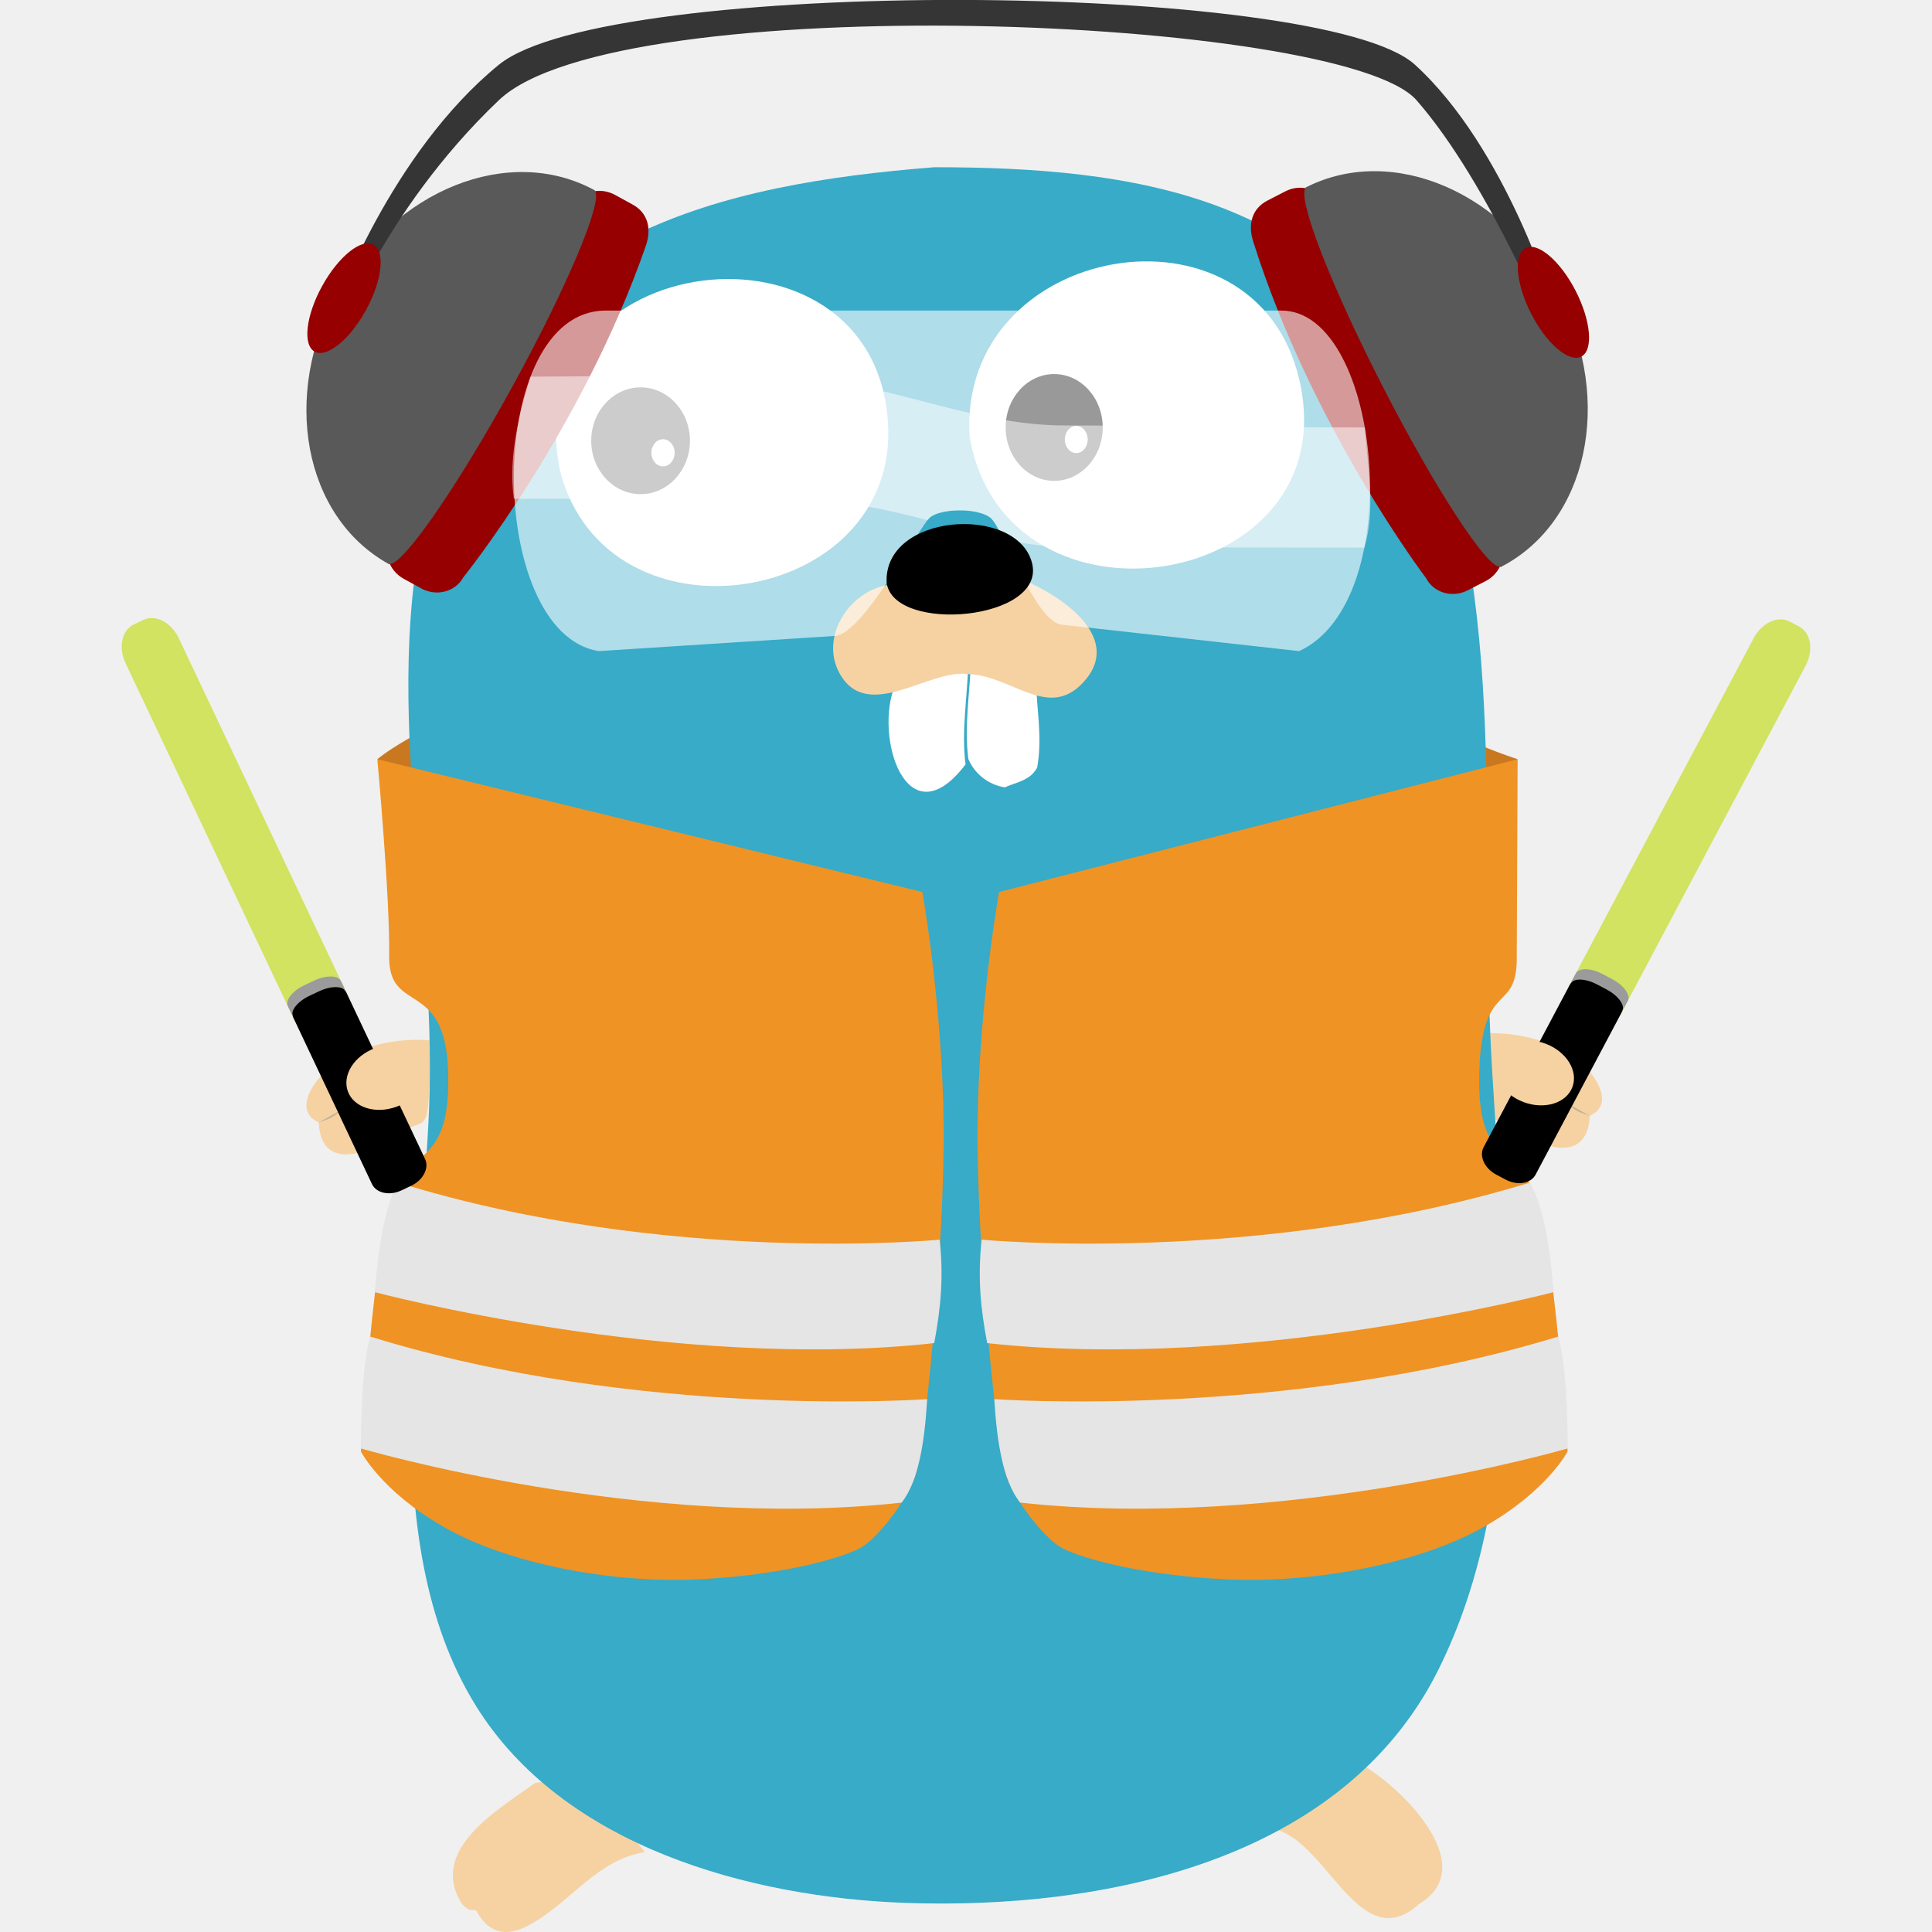
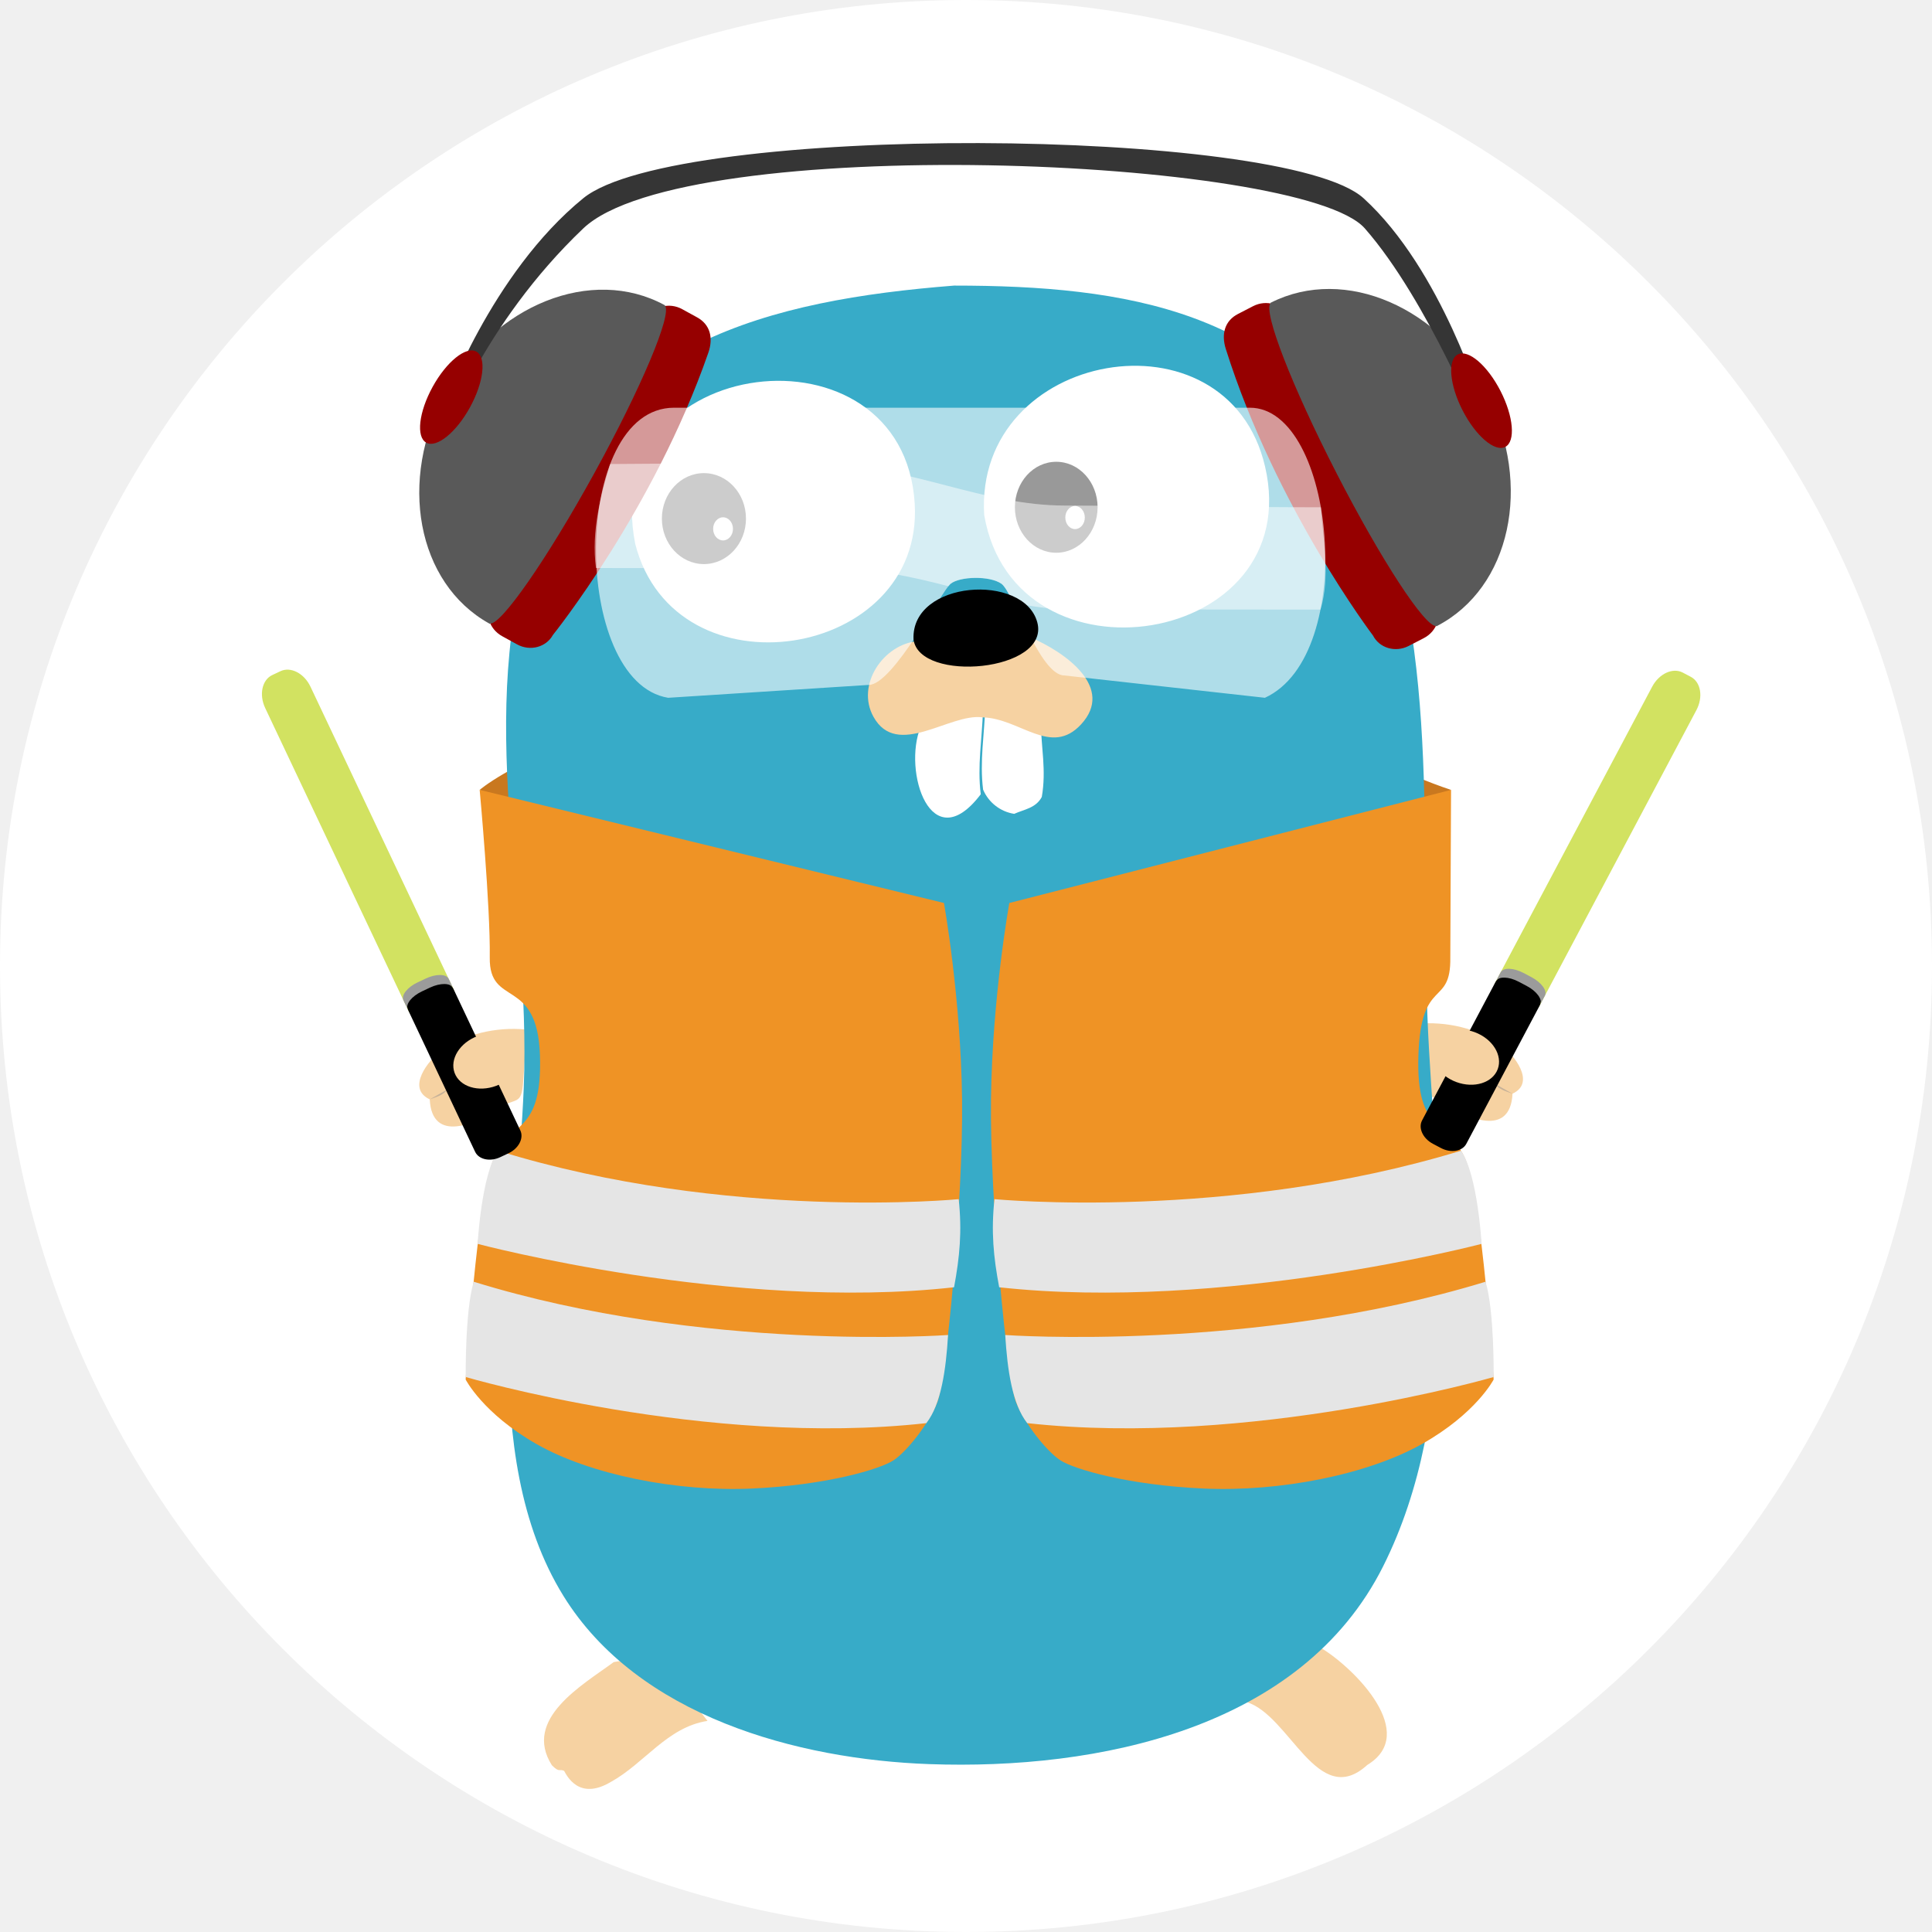
- <svg xmlns="http://www.w3.org/2000/svg" width="64" height="64">
-   <g transform="matrix(.217406 0 0 .217406 3.845899 -.1862)" fill-rule="nonzero">
-     <path d="M39.804 116.54s21.156-18.392 83.77-18.392c57.44 0 73.584 13.013 89.98 18.392l-85.536 41.74z" fill="#c9781f" />
-     <path d="M30.873 171.897c.388 7.978 8.368 4.287 11.983 1.793 3.43-2.368 4.435-.4 4.736-5.073.197-3.07.552-6.143.377-9.227-5.19-.47-10.833.764-15.087 3.85-2.19 1.6-6.3 6.665-2 8.657" fill="#f6d2a2" />
-     <path d="M30.873 171.897c1.162-.43 2.393-.738 3.18-1.787" fill="#c6b198" />
-     <path d="M49.317 76.853c-30.583-8.6-7.842-47.443 16.717-31.462zm135.88-34.378c24.208-16.98 46.083 21.33 17.95 30.97z" fill="#37abc8" />
-     <path d="M190.405 270.087c6.15 3.8 17.388 15.288 8.164 20.86-8.863 8.104-13.823-8.895-21.602-11.25 3.35-4.543 7.596-8.686 13.438-9.608zM80.552 283.07c-7.217 1.115-11.28 7.618-17.296 10.92-5.67 3.376-7.838-1.08-8.35-1.986-.9-.405-.814.377-2.186-1.002-5.256-8.284 5.476-14.34 11.065-18.454 7.784-1.572 12.662 5.167 16.766 10.522z" fill="#f6d2a2" />
-     <path d="M50.594 66.12C46.56 64 43.6 61.095 46.067 56.434c2.285-4.314 6.53-3.846 10.565-1.715zm146.18-4.05c4.035-2.13 6.995-5.026 4.527-9.687-2.285-4.315-6.53-3.846-10.565-1.715z" fill="#077e91" />
-     <path d="M224.547 170.884c-.388 7.978-8.368 4.287-11.983 1.793-3.43-2.368-4.435-.4-4.736-5.073-.197-3.07-.552-6.143-.377-9.227 5.19-.47 10.833.764 15.087 3.85 2.19 1.6 6.3 6.665 2 8.657" fill="#f6d2a2" />
-     <path d="M224.547 170.884c-1.162-.43-2.393-.738-3.18-1.787" fill="#c6b198" />
-     <path d="M124.646 26.337c30.618 0 59.32 4.373 74.282 33.75 13.43 32.927 8.654 68.434 10.702 103.233 1.76 29.88 5.66 64.402-8.222 92.093-14.602 29.133-51.09 36.46-81.154 35.387-23.613-.844-52.138-8.537-65.465-30.082-15.635-25.275-8.233-62.86-7.098-90.983 1.345-33.315-9.036-66.73 1.923-99.33 11.37-33.816 42.03-41.46 75.03-44.066" fill="#37abc8" />
-     <path d="M130.05 67.384c5.497 31.913 57.732 23.475 50.23-8.7-6.727-28.862-52.056-20.873-50.23 8.7m-62.42 5.16c7.125 27.783 51.666 20.67 49.988-7.2-2-33.378-56.8-26.937-49.988 7.2m72.56 32.04c.024 4.265 1 8.433.158 13.22-1.06 2.002-3.14 2.214-4.935 3.022a7.26 7.26 0 0 1-5.561-4.332c-.637-5.038.237-9.916.398-14.956z" fill="#fff" />
-     <ellipse cx="79.916" cy="68.015" rx="7.521" ry="8.136" fill="#000" />
-     <ellipse cx="83.337" cy="69.85" rx="1.773" ry="2.068" fill="#fff" />
-     <ellipse cx="142.935" cy="65.988" rx="7.396" ry="8.136" fill="#000" />
-     <ellipse cx="146.3" cy="67.824" rx="1.744" ry="2.068" fill="#fff" />
-     <path d="M118.697 105.226c-3.282 7.943 1.83 23.825 10.734 12.1-.637-5.038.237-9.916.398-14.956z" fill="#fff" />
-     <path d="M118.175 89.93c-6.116.52-11.116 7.783-7.936 13.53 4.212 7.6 13.612-.673 19.466.103 6.738.138 12.26 7.115 17.67 1.26 6.02-6.51-2.592-12.852-9.32-15.687z" fill="#f6d2a2" />
-     <path d="M39.804 116.54s1.936 20.948 1.804 29.978 8.53 3.328 8.98 17.53-5.248 11.507-8.25 18.458-5.042 39.5-5.042 39.5 3.08 6.082 12.7 11.558 25.1 8.552 38.485 7.946 22.963-3.472 25.356-5.057 6.362-6.597 7.856-10.474 4.613-35.808 4.396-54.08-3.24-35.13-3.24-35.13z" fill="#ef9325" />
-     <path d="M124.655 205.505c-39.447 4.398-85.218-7.76-85.218-7.76s.672-12.33 3.633-16.67c41.027 12.694 82.417 8.67 82.417 8.67.614 5.756.18 10.332-.83 15.76zm-4.955 24.302c-39.447 4.398-82.394-8.248-82.394-8.248s-.138-11.843 1.43-17.044c41.027 12.694 84.847 9.53 84.847 9.53-.37 6.25-1.25 12.4-3.883 15.76z" fill="#e5e5e5" />
-     <path d="M213.553 116.54l-.133 29.978c.134 9.03-5.25 3.328-5.707 17.53s5.314 11.507 8.353 18.458 5.105 39.5 5.105 39.5-3.12 6.082-12.86 11.558-25.406 8.552-38.97 7.946-23.25-3.472-25.674-5.057-6.442-6.597-7.954-10.474-4.672-35.808-4.45-54.08 3.28-35.13 3.28-35.13z" fill="#ef9325" />
-     <path d="M132.715 205.505c39.943 4.398 86.3-7.76 86.3-7.76s-.68-12.33-3.678-16.67c-41.542 12.694-83.452 8.67-83.452 8.67-.622 5.756-.184 10.332.842 15.76zm5.027 24.302c39.943 4.398 83.43-8.248 83.43-8.248s.14-11.843-1.447-17.044c-41.542 12.694-85.913 9.53-85.913 9.53.374 6.25 1.265 12.4 3.932 15.76z" fill="#e5e5e5" />
-     <path d="M229.487 154.96c-1.24 2.34-3.698 3.468-5.487 2.52l-1.434-.758c-1.79-.947-2.235-3.61-.993-5.95l27.952-52.688c1.24-2.34 3.698-3.468 5.487-2.52l1.434.758c1.79.947 2.235 3.61.993 5.95z" fill="#d2e261" />
-     <path d="M216.286 179.843c-.723 1.363-2.76 1.7-4.55.753l-1.434-.758c-1.79-.947-2.655-2.82-1.93-4.182l13.114-24.72c.723-1.363 2.76-1.7 4.55-.753l1.434.758c1.79.947 2.655 2.82 1.93 4.182z" fill="#000" />
-     <path d="M227.946 150.042l-1.434-.758c-1.79-.947-3.62-.998-4.09-.115l-.838 1.58c.47-.884 2.3-.832 4.09.115l1.434.758c1.79.947 2.86 2.43 2.392 3.314l.838-1.58c.47-.883-.603-2.367-2.392-3.314z" fill="#9b9b9b" />
-     <ellipse transform="rotate(20.414 216.137 164.336)" cx="216.137" cy="164.336" rx="6.153" ry="4.754" fill="#f6d2a2" />
-     <path d="M26.943 155.81c1.132 2.394 3.535 3.634 5.366 2.77l1.467-.692c1.83-.864 2.398-3.505 1.266-5.898L9.538 98.078c-1.132-2.394-3.535-3.634-5.366-2.77L2.706 96c-1.83.864-2.398 3.505-1.266 5.898z" fill="#d2e261" />
-     <path d="M38.988 181.272c.66 1.394 2.68 1.824 4.5.96l1.467-.692c1.83-.864 2.78-2.695 2.12-4.09L35.12 152.158c-.66-1.394-2.68-1.824-4.5-.96l-1.467.692c-1.83.864-2.78 2.695-2.12 4.09z" fill="#000" />
-     <path d="M28.708 150.968l1.467-.692c1.83-.864 3.662-.832 4.1.072l.765 1.617c-.428-.904-2.26-.936-4.1-.073l-1.467.692c-1.83.864-2.97 2.297-2.542 3.2l-.765-1.617c-.427-.903.71-2.337 2.542-3.2z" fill="#9b9b9b" />
-     <ellipse transform="rotate(159.586 41.089 165.024)" cx="41.089" cy="165.024" rx="6.153" ry="4.754" fill="#f6d2a2" />
-     <path d="M52.905 88.827c-1.216 2.208-4.084 2.964-6.407 1.688l-2.672-1.467c-2.323-1.276-3.22-4.1-2.004-6.308l27.804-50.496c1.216-2.208 4.084-2.964 6.407-1.688l2.672 1.467c2.323 1.276 2.922 3.662 2.004 6.308-9.74 28.064-27.804 50.496-27.804 50.496z" fill="#960000" />
-     <path d="M60.26 59.985c8.455-15.356 14-28.563 12.687-30.06l.03-.056c-.036-.02-.075-.033-.11-.053l-.014-.007c-12.993-7.03-30.473-.068-39.108 15.616s-5.16 34.154 7.746 41.344l-.004.008c.054.02.085.047.12.066l.03-.056c1.975.314 10.166-11.446 18.62-26.8z" fill="#595959" />
-     <path d="M199.593 88.933c1.15 2.242 3.997 3.08 6.356 1.872l2.713-1.4c2.36-1.208 3.337-4.005 2.186-6.247l-26.333-51.276c-1.15-2.242-3.997-3.08-6.356-1.872l-2.713 1.4c-2.36 1.208-3.027 3.577-2.186 6.247 8.925 28.333 26.333 51.276 26.333 51.276z" fill="#960000" />
-     <path d="M193.074 59.9c-8.008-15.593-13.18-28.955-11.813-30.414l-.03-.057c.037-.02.076-.03.112-.05l.015-.006c13.2-6.653 30.462.8 38.64 16.737s4.17 34.288-8.937 41.104l.004.008c-.054.02-.086.044-.123.063l-.03-.057c-1.983.256-9.832-11.734-17.84-27.327z" fill="#595959" />
-     <path d="M219.147 53.314s-9.73-24.334-21.012-37.2-121.675-17.253-139.803 0-24.963 37.2-24.963 37.2v-5.4s8.385-23.69 24.963-37.2 125.518-12.8 139.572 0 21.243 37.2 21.243 37.2z" fill="#353535" />
-     <g fill="#960000">
-       <ellipse transform="matrix(-.889823 .456306 -.456306 -.889823 411.3229 .104922)" cx="192.49" cy="46.096" rx="3.81" ry="9.294" />
-       <ellipse transform="matrix(.876281 .4818 -.4818 .876281 49.4357 2.495276)" cx="8.209" cy="45.461" rx="3.81" ry="9.294" />
+ <svg xmlns="http://www.w3.org/2000/svg" xmlns:xlink="http://www.w3.org/1999/xlink" width="100px" height="100px" viewBox="0 0 100 100" version="1.1" id="svg18">
+   <defs id="defs7">
+     <path d="M50,4.04252804e-14 C22.387,4.04252804e-14 0,22.385 0,50 C0,77.613 22.387,100 50,100 C77.614,100 100,77.613 100,50 C100,22.385 77.613,3.55271368e-14 50,4.04252804e-14 Z" id="path-1" />
+   </defs>
+   <g id="layer1">
+     <g style="fill:#ffffff;fill-opacity:1;fill-rule:evenodd;stroke:none;stroke-width:1;stroke-opacity:1" id="Page-1">
+       <g id="eclispe-che" style="fill:#ffffff;fill-opacity:1;stroke:none;stroke-opacity:1">
+         <g id="path3023-path" style="fill:#ffffff;fill-opacity:1;stroke:none;stroke-opacity:1">
+           <use xlink:href="#path-1" id="use9" style="fill:#ffffff;fill-opacity:1;fill-rule:evenodd;stroke:none;stroke-opacity:1" x="0" y="0" width="100%" height="100%" />
+           <path d="M 50,0.5 C 22.663,0.5 0.5,22.662 0.5,50 0.5,77.337 22.663,99.5 50,99.5 77.338,99.5 99.5,77.337 99.5,50 99.5,22.662 77.338,0.5 50,0.5 Z" id="path11" style="fill:#ffffff;fill-opacity:1;stroke:none;stroke-width:1;stroke-opacity:1" />
+         </g>
+       </g>
    </g>
-     <g fill="#fff">
-       <path d="M177.55 48.18H74.586c-18.487 0-18.423 49.06-1.066 51.887l35.89-2.305c4.34 0 13.004-16.784 14.63-18.103s6.98-1.48 9.087 0S140.03 96.07 144.37 96.07l35.89 3.996c16.765-7.704 12.538-51.887-2.7-51.887z" opacity=".6" />
-       <path d="M101.924 58.324c-11.34-.253-29.084-.15-38.777-.07-1.625 5.32-3.437 12.058-2.538 18.6l41.547.043c8.194 0 15.083 1.544 21.5 3.217.158-.2.29-.35.394-.434 1.626-1.32 6.98-1.48 9.087 0 .545.383 1.274 1.674 2.124 3.367 3.27.69 6.548 1.165 9.952 1.207l44.992.04c1.78-5.944.468-12.316.07-18.304-13.654 0-35.354-.308-45.758-.308-14.66-.001-27.458-7.02-42.582-7.357z" opacity=".5" />
+     <g style="fill-rule:nonzero" transform="matrix(0.2893733,0,0,0.2893733,13.30962,7.160921)" id="g82">
+       <path style="fill:#c9781f" d="m 39.804,116.54 c 0,0 21.156,-18.392 83.77,-18.392 57.44,0 73.584,13.013 89.98,18.392 l -85.536,41.74 z" id="path2" />
+       <path style="fill:#f6d2a2" d="m 30.873,171.897 c 0.388,7.978 8.368,4.287 11.983,1.793 3.43,-2.368 4.435,-0.4 4.736,-5.073 0.197,-3.07 0.552,-6.143 0.377,-9.227 -5.19,-0.47 -10.833,0.764 -15.087,3.85 -2.19,1.6 -6.3,6.665 -2,8.657" id="path4" />
+       <path style="fill:#c6b198" d="m 30.873,171.897 c 1.162,-0.43 2.393,-0.738 3.18,-1.787" id="path6" />
+       <path style="fill:#37abc8" d="M 49.317,76.853 C 18.734,68.253 41.475,29.41 66.034,45.391 Z m 135.88,-34.378 c 24.208,-16.98 46.083,21.33 17.95,30.97 z" id="path8" />
+       <path style="fill:#f6d2a2" d="m 190.405,270.087 c 6.15,3.8 17.388,15.288 8.164,20.86 -8.863,8.104 -13.823,-8.895 -21.602,-11.25 3.35,-4.543 7.596,-8.686 13.438,-9.608 z M 80.552,283.07 c -7.217,1.115 -11.28,7.618 -17.296,10.92 -5.67,3.376 -7.838,-1.08 -8.35,-1.986 -0.9,-0.405 -0.814,0.377 -2.186,-1.002 -5.256,-8.284 5.476,-14.34 11.065,-18.454 7.784,-1.572 12.662,5.167 16.766,10.522 z" id="path10" />
+       <path style="fill:#077e91" d="M 50.594,66.12 C 46.56,64 43.6,61.095 46.067,56.434 c 2.285,-4.314 6.53,-3.846 10.565,-1.715 z m 146.18,-4.05 c 4.035,-2.13 6.995,-5.026 4.527,-9.687 -2.285,-4.315 -6.53,-3.846 -10.565,-1.715 z" id="path12" />
+       <path style="fill:#f6d2a2" d="m 224.547,170.884 c -0.388,7.978 -8.368,4.287 -11.983,1.793 -3.43,-2.368 -4.435,-0.4 -4.736,-5.073 -0.197,-3.07 -0.552,-6.143 -0.377,-9.227 5.19,-0.47 10.833,0.764 15.087,3.85 2.19,1.6 6.3,6.665 2,8.657" id="path14" />
+       <path style="fill:#c6b198" d="m 224.547,170.884 c -1.162,-0.43 -2.393,-0.738 -3.18,-1.787" id="path16" />
+       <path style="fill:#37abc8" d="m 124.646,26.337 c 30.618,0 59.32,4.373 74.282,33.75 13.43,32.927 8.654,68.434 10.702,103.233 1.76,29.88 5.66,64.402 -8.222,92.093 -14.602,29.133 -51.09,36.46 -81.154,35.387 -23.613,-0.844 -52.138,-8.537 -65.465,-30.082 -15.635,-25.275 -8.233,-62.86 -7.098,-90.983 1.345,-33.315 -9.036,-66.73 1.923,-99.33 11.37,-33.816 42.03,-41.46 75.03,-44.066" id="path18" />
+       <path style="fill:#ffffff" d="m 130.05,67.384 c 5.497,31.913 57.732,23.475 50.23,-8.7 -6.727,-28.862 -52.056,-20.873 -50.23,8.7 m -62.42,5.16 c 7.125,27.783 51.666,20.67 49.988,-7.2 -2,-33.378 -56.8,-26.937 -49.988,7.2 m 72.56,32.04 c 0.024,4.265 1,8.433 0.158,13.22 -1.06,2.002 -3.14,2.214 -4.935,3.022 a 7.26,7.26 0 0 1 -5.561,-4.332 c -0.637,-5.038 0.237,-9.916 0.398,-14.956 z" id="path20" />
+       <ellipse style="fill:#000000" cx="79.916" cy="68.015" rx="7.521" ry="8.136" id="ellipse22" />
+       <ellipse style="fill:#ffffff" cx="83.337" cy="69.85" rx="1.773" ry="2.068" id="ellipse24" />
+       <ellipse style="fill:#000000" cx="142.935" cy="65.988" rx="7.396" ry="8.136" id="ellipse26" />
+       <ellipse style="fill:#ffffff" cx="146.3" cy="67.824" rx="1.744" ry="2.068" id="ellipse28" />
+       <path style="fill:#ffffff" d="m 118.697,105.226 c -3.282,7.943 1.83,23.825 10.734,12.1 -0.637,-5.038 0.237,-9.916 0.398,-14.956 z" id="path30" />
+       <path style="fill:#f6d2a2" d="m 118.175,89.93 c -6.116,0.52 -11.116,7.783 -7.936,13.53 4.212,7.6 13.612,-0.673 19.466,0.103 6.738,0.138 12.26,7.115 17.67,1.26 6.02,-6.51 -2.592,-12.852 -9.32,-15.687 z" id="path32" />
+       <path style="fill:#ef9325" d="m 39.804,116.54 c 0,0 1.936,20.948 1.804,29.978 -0.132,9.03 8.53,3.328 8.98,17.53 0.45,14.202 -5.248,11.507 -8.25,18.458 -3.002,6.951 -5.042,39.5 -5.042,39.5 0,0 3.08,6.082 12.7,11.558 9.62,5.476 25.1,8.552 38.485,7.946 13.385,-0.606 22.963,-3.472 25.356,-5.057 2.393,-1.585 6.362,-6.597 7.856,-10.474 1.494,-3.877 4.613,-35.808 4.396,-54.08 -0.217,-18.272 -3.24,-35.13 -3.24,-35.13 z" id="path34" />
+       <path style="fill:#e5e5e5" d="m 124.655,205.505 c -39.447,4.398 -85.218,-7.76 -85.218,-7.76 0,0 0.672,-12.33 3.633,-16.67 41.027,12.694 82.417,8.67 82.417,8.67 0.614,5.756 0.18,10.332 -0.83,15.76 z m -4.955,24.302 c -39.447,4.398 -82.394,-8.248 -82.394,-8.248 0,0 -0.138,-11.843 1.43,-17.044 41.027,12.694 84.847,9.53 84.847,9.53 -0.37,6.25 -1.25,12.4 -3.883,15.76 z" id="path36" />
+       <path style="fill:#ef9325" d="m 213.553,116.54 -0.133,29.978 c 0.134,9.03 -5.25,3.328 -5.707,17.53 -0.457,14.202 5.314,11.507 8.353,18.458 3.039,6.951 5.105,39.5 5.105,39.5 0,0 -3.12,6.082 -12.86,11.558 -9.74,5.476 -25.406,8.552 -38.97,7.946 -13.564,-0.606 -23.25,-3.472 -25.674,-5.057 -2.424,-1.585 -6.442,-6.597 -7.954,-10.474 -1.512,-3.877 -4.672,-35.808 -4.45,-54.08 0.222,-18.272 3.28,-35.13 3.28,-35.13 z" id="path38" />
+       <path style="fill:#e5e5e5" d="m 132.715,205.505 c 39.943,4.398 86.3,-7.76 86.3,-7.76 0,0 -0.68,-12.33 -3.678,-16.67 -41.542,12.694 -83.452,8.67 -83.452,8.67 -0.622,5.756 -0.184,10.332 0.842,15.76 z m 5.027,24.302 c 39.943,4.398 83.43,-8.248 83.43,-8.248 0,0 0.14,-11.843 -1.447,-17.044 -41.542,12.694 -85.913,9.53 -85.913,9.53 0.374,6.25 1.265,12.4 3.932,15.76 z" id="path40" />
+       <path style="fill:#d2e261" d="m 229.487,154.96 c -1.24,2.34 -3.698,3.468 -5.487,2.52 l -1.434,-0.758 c -1.79,-0.947 -2.235,-3.61 -0.993,-5.95 l 27.952,-52.688 c 1.24,-2.34 3.698,-3.468 5.487,-2.52 l 1.434,0.758 c 1.79,0.947 2.235,3.61 0.993,5.95 z" id="path42" />
+       <path style="fill:#000000" d="m 216.286,179.843 c -0.723,1.363 -2.76,1.7 -4.55,0.753 l -1.434,-0.758 c -1.79,-0.947 -2.655,-2.82 -1.93,-4.182 l 13.114,-24.72 c 0.723,-1.363 2.76,-1.7 4.55,-0.753 l 1.434,0.758 c 1.79,0.947 2.655,2.82 1.93,4.182 z" id="path44" />
+       <path style="fill:#9b9b9b" d="m 227.946,150.042 -1.434,-0.758 c -1.79,-0.947 -3.62,-0.998 -4.09,-0.115 l -0.838,1.58 c 0.47,-0.884 2.3,-0.832 4.09,0.115 l 1.434,0.758 c 1.79,0.947 2.86,2.43 2.392,3.314 l 0.838,-1.58 c 0.47,-0.883 -0.603,-2.367 -2.392,-3.314 z" id="path46" />
+       <ellipse style="fill:#f6d2a2" transform="rotate(20.414,216.137,164.336)" cx="216.137" cy="164.336" rx="6.153" ry="4.754" id="ellipse48" />
+       <path style="fill:#d2e261" d="m 26.943,155.81 c 1.132,2.394 3.535,3.634 5.366,2.77 l 1.467,-0.692 c 1.83,-0.864 2.398,-3.505 1.266,-5.898 L 9.538,98.078 C 8.406,95.684 6.003,94.444 4.172,95.308 L 2.706,96 c -1.83,0.864 -2.398,3.505 -1.266,5.898 z" id="path50" />
+       <path style="fill:#000000" d="m 38.988,181.272 c 0.66,1.394 2.68,1.824 4.5,0.96 l 1.467,-0.692 c 1.83,-0.864 2.78,-2.695 2.12,-4.09 L 35.12,152.158 c -0.66,-1.394 -2.68,-1.824 -4.5,-0.96 l -1.467,0.692 c -1.83,0.864 -2.78,2.695 -2.12,4.09 z" id="path52" />
+       <path style="fill:#9b9b9b" d="m 28.708,150.968 1.467,-0.692 c 1.83,-0.864 3.662,-0.832 4.1,0.072 l 0.765,1.617 c -0.428,-0.904 -2.26,-0.936 -4.1,-0.073 l -1.467,0.692 c -1.83,0.864 -2.97,2.297 -2.542,3.2 l -0.765,-1.617 c -0.427,-0.903 0.71,-2.337 2.542,-3.2 z" id="path54" />
+       <ellipse style="fill:#f6d2a2" transform="rotate(159.586,41.089,165.024)" cx="41.089" cy="165.024" rx="6.153" ry="4.754" id="ellipse56" />
+       <path style="fill:#960000" d="m 52.905,88.827 c -1.216,2.208 -4.084,2.964 -6.407,1.688 l -2.672,-1.467 c -2.323,-1.276 -3.22,-4.1 -2.004,-6.308 L 69.626,32.244 c 1.216,-2.208 4.084,-2.964 6.407,-1.688 l 2.672,1.467 c 2.323,1.276 2.922,3.662 2.004,6.308 -9.74,28.064 -27.804,50.496 -27.804,50.496 z" id="path58" />
+       <path style="fill:#595959" d="m 60.26,59.985 c 8.455,-15.356 14,-28.563 12.687,-30.06 l 0.03,-0.056 c -0.036,-0.02 -0.075,-0.033 -0.11,-0.053 L 72.853,29.809 C 59.86,22.779 42.38,29.741 33.745,45.425 25.11,61.109 28.585,79.579 41.491,86.769 l -0.004,0.008 c 0.054,0.02 0.085,0.047 0.12,0.066 l 0.03,-0.056 c 1.975,0.314 10.166,-11.446 18.62,-26.8 z" id="path60" />
+       <path style="fill:#960000" d="m 199.593,88.933 c 1.15,2.242 3.997,3.08 6.356,1.872 l 2.713,-1.4 c 2.36,-1.208 3.337,-4.005 2.186,-6.247 L 184.515,31.882 c -1.15,-2.242 -3.997,-3.08 -6.356,-1.872 l -2.713,1.4 c -2.36,1.208 -3.027,3.577 -2.186,6.247 8.925,28.333 26.333,51.276 26.333,51.276 z" id="path62" />
+       <path style="fill:#595959" d="M 193.074,59.9 C 185.066,44.307 179.894,30.945 181.261,29.486 l -0.03,-0.057 c 0.037,-0.02 0.076,-0.03 0.112,-0.05 l 0.015,-0.006 c 13.2,-6.653 30.462,0.8 38.64,16.737 8.178,15.937 4.17,34.288 -8.937,41.104 l 0.004,0.008 c -0.054,0.02 -0.086,0.044 -0.123,0.063 l -0.03,-0.057 c -1.983,0.256 -9.832,-11.734 -17.84,-27.327 z" id="path64" />
+       <path style="fill:#353535" d="m 219.147,53.314 c 0,0 -9.73,-24.334 -21.012,-37.2 -11.282,-12.866 -121.675,-17.253 -139.803,0 -18.128,17.253 -24.963,37.2 -24.963,37.2 v -5.4 c 0,0 8.385,-23.69 24.963,-37.2 16.578,-13.51 125.518,-12.8 139.572,0 14.054,12.8 21.243,37.2 21.243,37.2 z" id="path66" />
+       <g style="fill:#960000" id="g72">
+         <ellipse transform="rotate(152.851,205.6488,49.71031)" cx="192.49" cy="46.096" rx="3.81" ry="9.294" id="ellipse68" />
+         <ellipse transform="rotate(28.80304,19.85919,97.50672)" cx="8.209" cy="45.461" rx="3.81" ry="9.294" id="ellipse70" />
+       </g>
+       <g style="fill:#ffffff" id="g78">
+         <path style="opacity:0.6" d="M 177.55,48.18 H 74.586 c -18.487,0 -18.423,49.06 -1.066,51.887 l 35.89,-2.305 c 4.34,0 13.004,-16.784 14.63,-18.103 1.626,-1.319 6.98,-1.48 9.087,0 2.107,1.48 6.903,16.411 11.243,16.411 l 35.89,3.996 c 16.765,-7.704 12.538,-51.887 -2.7,-51.887 z" id="path74" />
+         <path style="opacity:0.5" d="m 101.924,58.324 c -11.34,-0.253 -29.084,-0.15 -38.777,-0.07 -1.625,5.32 -3.437,12.058 -2.538,18.6 l 41.547,0.043 c 8.194,0 15.083,1.544 21.5,3.217 0.158,-0.2 0.29,-0.35 0.394,-0.434 1.626,-1.32 6.98,-1.48 9.087,0 0.545,0.383 1.274,1.674 2.124,3.367 3.27,0.69 6.548,1.165 9.952,1.207 l 44.992,0.04 c 1.78,-5.944 0.468,-12.316 0.07,-18.304 -13.654,0 -35.354,-0.308 -45.758,-0.308 -14.66,-0.001 -27.458,-7.02 -42.582,-7.357 z" id="path76" />
+       </g>
+       <path style="fill:#000000" d="m 117.405,89.612 c -0.453,-10.582 19.75,-11.905 22.136,-3.047 2.38,8.837 -21.14,10.9 -22.136,3.047 -0.794,-6.262 0,0 0,0 z" id="path80" />
    </g>
-     <path d="M117.405 89.612c-.453-10.582 19.75-11.905 22.136-3.047 2.38 8.837-21.14 10.9-22.136 3.047-.794-6.262 0 0 0 0z" fill="#000" />
  </g>
+   <g id="layer2" />
</svg>
